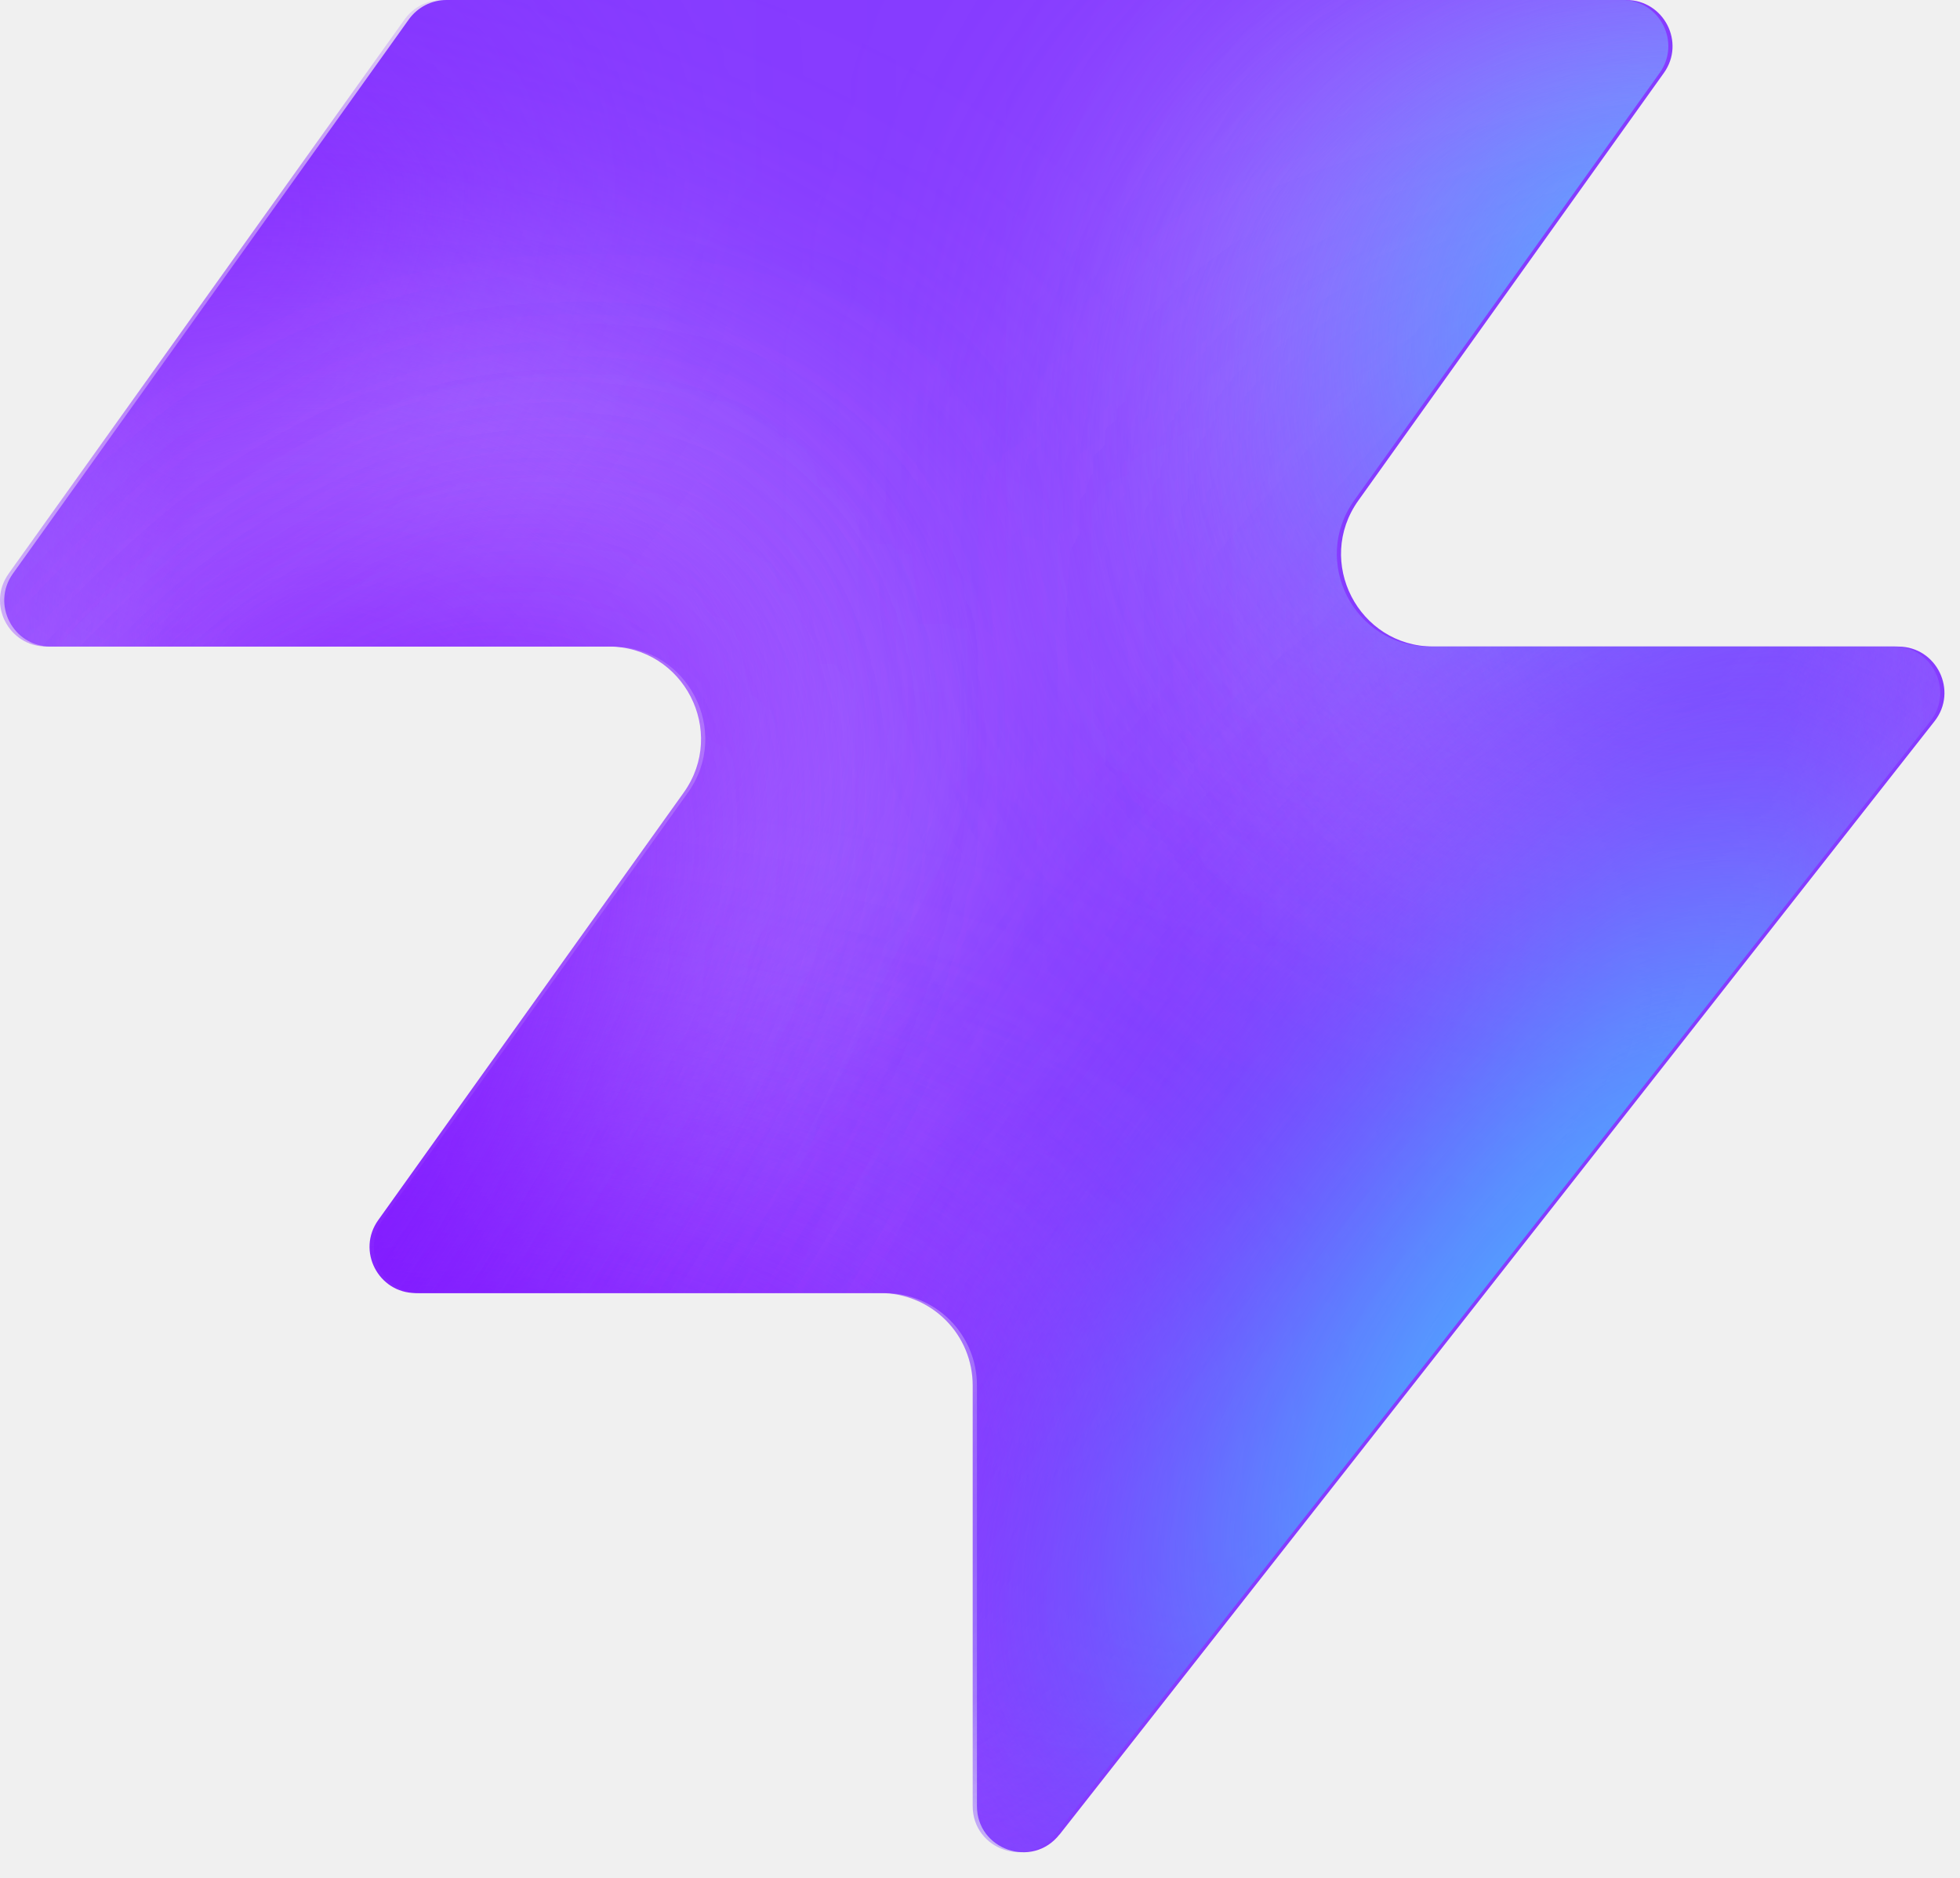
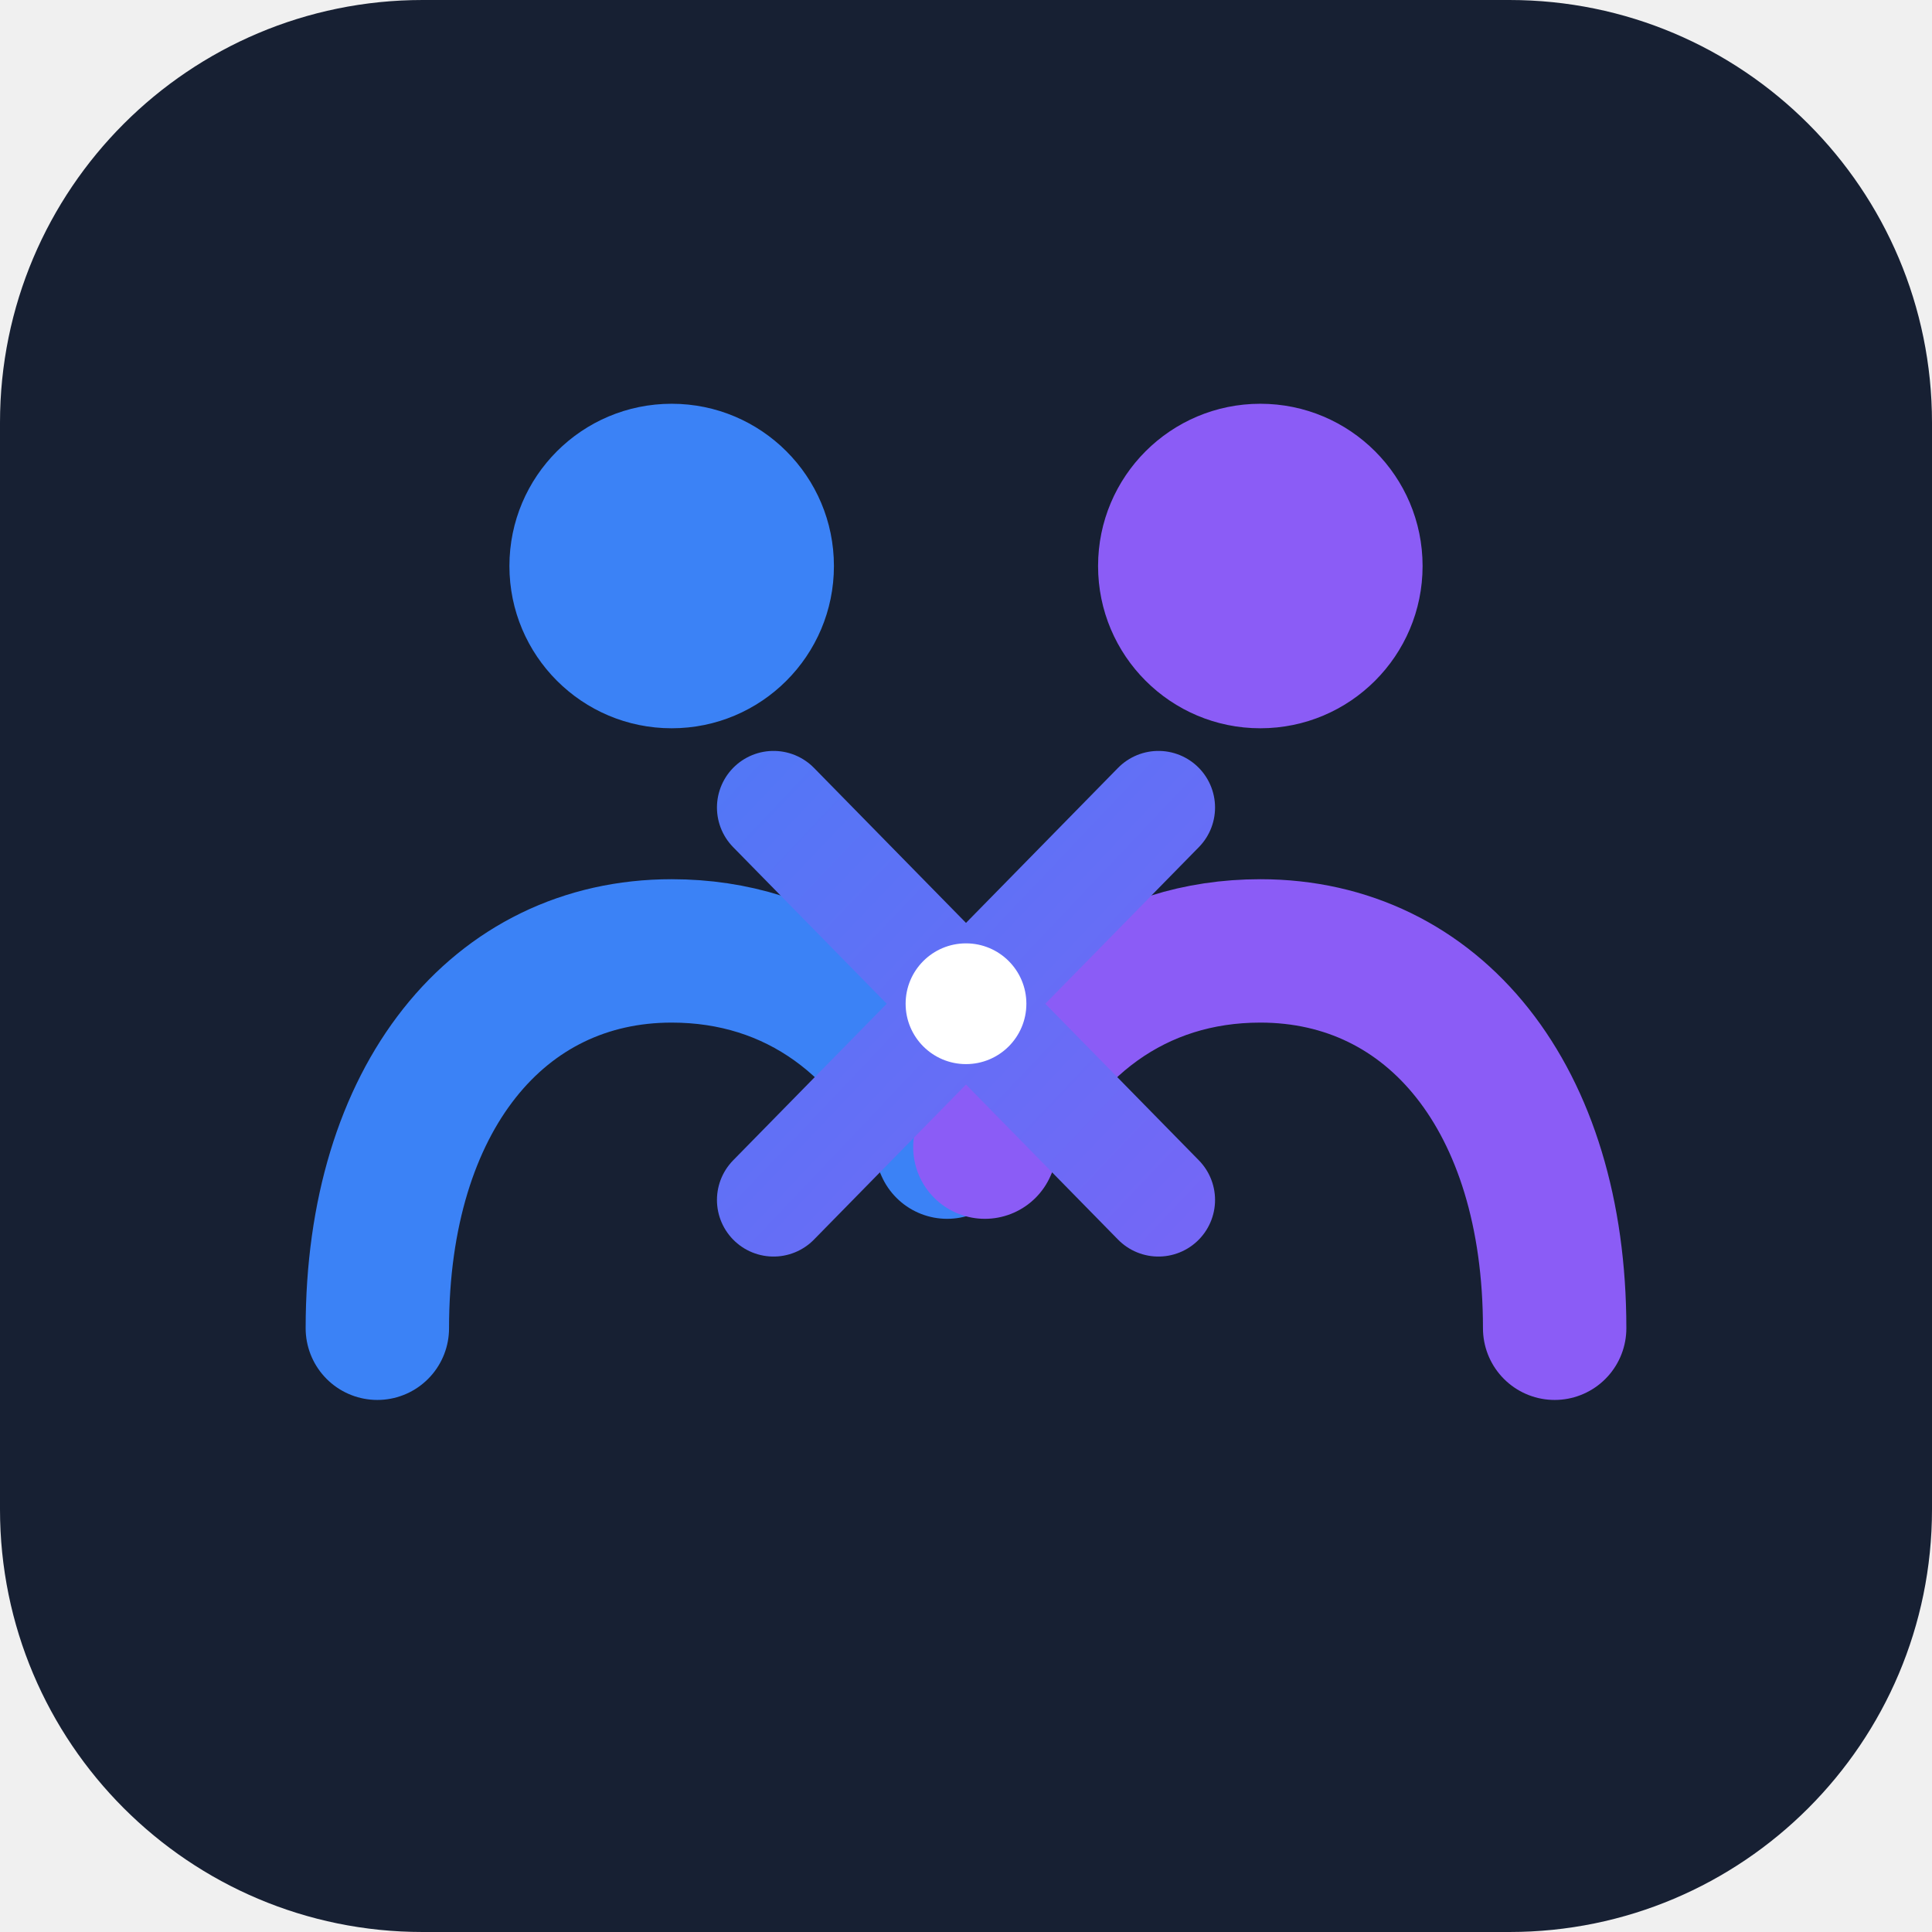
- <svg xmlns="http://www.w3.org/2000/svg" width="48" height="46" fill="none" viewBox="0 0 48 46">
-   <path fill="#863bff" d="M25.946 44.938c-.664.845-2.021.375-2.021-.698V33.937a2.26 2.26 0 0 0-2.262-2.262H10.287c-.92 0-1.456-1.04-.92-1.788l7.48-10.471c1.07-1.497 0-3.578-1.842-3.578H1.237c-.92 0-1.456-1.04-.92-1.788L10.013.474c.214-.297.556-.474.92-.474h28.894c.92 0 1.456 1.04.92 1.788l-7.48 10.471c-1.07 1.498 0 3.579 1.842 3.579h11.377c.943 0 1.473 1.088.89 1.83L25.947 44.94z" style="fill:#863bff;fill:color(display-p3 .525 .23 1);fill-opacity:1" />
-   <mask id="a" width="48" height="46" x="0" y="0" maskUnits="userSpaceOnUse" style="mask-type:alpha">
-     <path fill="#000" d="M25.842 44.938c-.664.844-2.021.375-2.021-.698V33.937a2.26 2.26 0 0 0-2.262-2.262H10.183c-.92 0-1.456-1.04-.92-1.788l7.48-10.471c1.07-1.498 0-3.579-1.842-3.579H1.133c-.92 0-1.456-1.04-.92-1.787L9.91.473c.214-.297.556-.474.92-.474h28.894c.92 0 1.456 1.04.92 1.788l-7.48 10.471c-1.07 1.498 0 3.578 1.842 3.578h11.377c.943 0 1.473 1.088.89 1.832L25.843 44.94z" style="fill:#000;fill-opacity:1" />
-   </mask>
-   <g mask="url(#a)">
-     <g filter="url(#b)">
-       <ellipse cx="5.508" cy="14.704" fill="#ede6ff" rx="5.508" ry="14.704" style="fill:#ede6ff;fill:color(display-p3 .927 .903 1);fill-opacity:1" transform="matrix(.00324 1 1 -.00324 -4.47 31.516)" />
-     </g>
-     <g filter="url(#c)">
-       <ellipse cx="10.399" cy="29.851" fill="#ede6ff" rx="10.399" ry="29.851" style="fill:#ede6ff;fill:color(display-p3 .927 .903 1);fill-opacity:1" transform="matrix(.00324 1 1 -.00324 -39.328 7.883)" />
-     </g>
-     <g filter="url(#d)">
-       <ellipse cx="5.508" cy="30.487" fill="#7e14ff" rx="5.508" ry="30.487" style="fill:#7e14ff;fill:color(display-p3 .492 .077 1);fill-opacity:1" transform="rotate(89.814 -25.913 -14.639)scale(1 -1)" />
-     </g>
-     <g filter="url(#e)">
-       <ellipse cx="5.508" cy="30.599" fill="#7e14ff" rx="5.508" ry="30.599" style="fill:#7e14ff;fill:color(display-p3 .492 .077 1);fill-opacity:1" transform="rotate(89.814 -32.644 -3.334)scale(1 -1)" />
-     </g>
-     <g filter="url(#f)">
-       <ellipse cx="5.508" cy="30.599" fill="#7e14ff" rx="5.508" ry="30.599" style="fill:#7e14ff;fill:color(display-p3 .492 .077 1);fill-opacity:1" transform="matrix(.00324 1 1 -.00324 -34.34 30.47)" />
-     </g>
-     <g filter="url(#g)">
-       <ellipse cx="14.072" cy="22.078" fill="#ede6ff" rx="14.072" ry="22.078" style="fill:#ede6ff;fill:color(display-p3 .927 .903 1);fill-opacity:1" transform="rotate(93.35 24.506 48.493)scale(-1 1)" />
-     </g>
-     <g filter="url(#h)">
-       <ellipse cx="3.47" cy="21.501" fill="#7e14ff" rx="3.47" ry="21.501" style="fill:#7e14ff;fill:color(display-p3 .492 .077 1);fill-opacity:1" transform="rotate(89.009 28.708 47.59)scale(-1 1)" />
-     </g>
-     <g filter="url(#i)">
-       <ellipse cx="3.47" cy="21.501" fill="#7e14ff" rx="3.47" ry="21.501" style="fill:#7e14ff;fill:color(display-p3 .492 .077 1);fill-opacity:1" transform="rotate(89.009 28.708 47.59)scale(-1 1)" />
-     </g>
-     <g filter="url(#j)">
-       <ellipse cx=".387" cy="8.972" fill="#7e14ff" rx="4.407" ry="29.108" style="fill:#7e14ff;fill:color(display-p3 .492 .077 1);fill-opacity:1" transform="rotate(39.51 .387 8.972)" />
-     </g>
-     <g filter="url(#k)">
-       <ellipse cx="47.523" cy="-6.092" fill="#7e14ff" rx="4.407" ry="29.108" style="fill:#7e14ff;fill:color(display-p3 .492 .077 1);fill-opacity:1" transform="rotate(37.892 47.523 -6.092)" />
-     </g>
-     <g filter="url(#l)">
-       <ellipse cx="41.412" cy="6.333" fill="#47bfff" rx="5.971" ry="9.665" style="fill:#47bfff;fill:color(display-p3 .28 .748 1);fill-opacity:1" transform="rotate(37.892 41.412 6.333)" />
-     </g>
-     <g filter="url(#m)">
-       <ellipse cx="-1.879" cy="38.332" fill="#7e14ff" rx="4.407" ry="29.108" style="fill:#7e14ff;fill:color(display-p3 .492 .077 1);fill-opacity:1" transform="rotate(37.892 -1.88 38.332)" />
-     </g>
-     <g filter="url(#n)">
-       <ellipse cx="-1.879" cy="38.332" fill="#7e14ff" rx="4.407" ry="29.108" style="fill:#7e14ff;fill:color(display-p3 .492 .077 1);fill-opacity:1" transform="rotate(37.892 -1.88 38.332)" />
-     </g>
-     <g filter="url(#o)">
-       <ellipse cx="35.651" cy="29.907" fill="#7e14ff" rx="4.407" ry="29.108" style="fill:#7e14ff;fill:color(display-p3 .492 .077 1);fill-opacity:1" transform="rotate(37.892 35.651 29.907)" />
-     </g>
-     <g filter="url(#p)">
-       <ellipse cx="38.418" cy="32.4" fill="#47bfff" rx="5.971" ry="15.297" style="fill:#47bfff;fill:color(display-p3 .28 .748 1);fill-opacity:1" transform="rotate(37.892 38.418 32.4)" />
-     </g>
-   </g>
+ <svg xmlns="http://www.w3.org/2000/svg" width="512" height="512" viewBox="0 0 512 512" fill="none">
  <defs>
-     <filter id="b" width="60.045" height="41.654" x="-19.77" y="16.149" color-interpolation-filters="sRGB" filterUnits="userSpaceOnUse">
-       <feFlood flood-opacity="0" result="BackgroundImageFix" />
-       <feBlend in="SourceGraphic" in2="BackgroundImageFix" result="shape" />
-       <feGaussianBlur result="effect1_foregroundBlur_2002_17158" stdDeviation="7.659" />
-     </filter>
-     <filter id="c" width="90.34" height="51.437" x="-54.613" y="-7.533" color-interpolation-filters="sRGB" filterUnits="userSpaceOnUse">
-       <feFlood flood-opacity="0" result="BackgroundImageFix" />
-       <feBlend in="SourceGraphic" in2="BackgroundImageFix" result="shape" />
-       <feGaussianBlur result="effect1_foregroundBlur_2002_17158" stdDeviation="7.659" />
-     </filter>
-     <filter id="d" width="79.355" height="29.4" x="-49.64" y="2.03" color-interpolation-filters="sRGB" filterUnits="userSpaceOnUse">
-       <feFlood flood-opacity="0" result="BackgroundImageFix" />
-       <feBlend in="SourceGraphic" in2="BackgroundImageFix" result="shape" />
-       <feGaussianBlur result="effect1_foregroundBlur_2002_17158" stdDeviation="4.596" />
-     </filter>
-     <filter id="e" width="79.579" height="29.4" x="-45.045" y="20.029" color-interpolation-filters="sRGB" filterUnits="userSpaceOnUse">
-       <feFlood flood-opacity="0" result="BackgroundImageFix" />
-       <feBlend in="SourceGraphic" in2="BackgroundImageFix" result="shape" />
-       <feGaussianBlur result="effect1_foregroundBlur_2002_17158" stdDeviation="4.596" />
-     </filter>
-     <filter id="f" width="79.579" height="29.4" x="-43.513" y="21.178" color-interpolation-filters="sRGB" filterUnits="userSpaceOnUse">
-       <feFlood flood-opacity="0" result="BackgroundImageFix" />
-       <feBlend in="SourceGraphic" in2="BackgroundImageFix" result="shape" />
-       <feGaussianBlur result="effect1_foregroundBlur_2002_17158" stdDeviation="4.596" />
-     </filter>
-     <filter id="g" width="74.749" height="58.852" x="15.756" y="-17.901" color-interpolation-filters="sRGB" filterUnits="userSpaceOnUse">
-       <feFlood flood-opacity="0" result="BackgroundImageFix" />
-       <feBlend in="SourceGraphic" in2="BackgroundImageFix" result="shape" />
-       <feGaussianBlur result="effect1_foregroundBlur_2002_17158" stdDeviation="7.659" />
-     </filter>
-     <filter id="h" width="61.377" height="25.362" x="23.548" y="2.284" color-interpolation-filters="sRGB" filterUnits="userSpaceOnUse">
-       <feFlood flood-opacity="0" result="BackgroundImageFix" />
-       <feBlend in="SourceGraphic" in2="BackgroundImageFix" result="shape" />
-       <feGaussianBlur result="effect1_foregroundBlur_2002_17158" stdDeviation="4.596" />
-     </filter>
-     <filter id="i" width="61.377" height="25.362" x="23.548" y="2.284" color-interpolation-filters="sRGB" filterUnits="userSpaceOnUse">
-       <feFlood flood-opacity="0" result="BackgroundImageFix" />
-       <feBlend in="SourceGraphic" in2="BackgroundImageFix" result="shape" />
-       <feGaussianBlur result="effect1_foregroundBlur_2002_17158" stdDeviation="4.596" />
-     </filter>
-     <filter id="j" width="56.045" height="63.649" x="-27.636" y="-22.853" color-interpolation-filters="sRGB" filterUnits="userSpaceOnUse">
-       <feFlood flood-opacity="0" result="BackgroundImageFix" />
-       <feBlend in="SourceGraphic" in2="BackgroundImageFix" result="shape" />
-       <feGaussianBlur result="effect1_foregroundBlur_2002_17158" stdDeviation="4.596" />
-     </filter>
-     <filter id="k" width="54.814" height="64.646" x="20.116" y="-38.415" color-interpolation-filters="sRGB" filterUnits="userSpaceOnUse">
-       <feFlood flood-opacity="0" result="BackgroundImageFix" />
-       <feBlend in="SourceGraphic" in2="BackgroundImageFix" result="shape" />
-       <feGaussianBlur result="effect1_foregroundBlur_2002_17158" stdDeviation="4.596" />
-     </filter>
-     <filter id="l" width="33.541" height="35.313" x="24.641" y="-11.323" color-interpolation-filters="sRGB" filterUnits="userSpaceOnUse">
-       <feFlood flood-opacity="0" result="BackgroundImageFix" />
-       <feBlend in="SourceGraphic" in2="BackgroundImageFix" result="shape" />
-       <feGaussianBlur result="effect1_foregroundBlur_2002_17158" stdDeviation="4.596" />
-     </filter>
-     <filter id="m" width="54.814" height="64.646" x="-29.286" y="6.009" color-interpolation-filters="sRGB" filterUnits="userSpaceOnUse">
-       <feFlood flood-opacity="0" result="BackgroundImageFix" />
-       <feBlend in="SourceGraphic" in2="BackgroundImageFix" result="shape" />
-       <feGaussianBlur result="effect1_foregroundBlur_2002_17158" stdDeviation="4.596" />
-     </filter>
-     <filter id="n" width="54.814" height="64.646" x="-29.286" y="6.009" color-interpolation-filters="sRGB" filterUnits="userSpaceOnUse">
-       <feFlood flood-opacity="0" result="BackgroundImageFix" />
-       <feBlend in="SourceGraphic" in2="BackgroundImageFix" result="shape" />
-       <feGaussianBlur result="effect1_foregroundBlur_2002_17158" stdDeviation="4.596" />
-     </filter>
-     <filter id="o" width="54.814" height="64.646" x="8.244" y="-2.416" color-interpolation-filters="sRGB" filterUnits="userSpaceOnUse">
-       <feFlood flood-opacity="0" result="BackgroundImageFix" />
-       <feBlend in="SourceGraphic" in2="BackgroundImageFix" result="shape" />
-       <feGaussianBlur result="effect1_foregroundBlur_2002_17158" stdDeviation="4.596" />
-     </filter>
-     <filter id="p" width="39.409" height="43.623" x="18.713" y="10.588" color-interpolation-filters="sRGB" filterUnits="userSpaceOnUse">
-       <feFlood flood-opacity="0" result="BackgroundImageFix" />
-       <feBlend in="SourceGraphic" in2="BackgroundImageFix" result="shape" />
-       <feGaussianBlur result="effect1_foregroundBlur_2002_17158" stdDeviation="4.596" />
-     </filter>
+     <linearGradient id="bluePurple" x1="110" y1="120" x2="405" y2="400" gradientUnits="userSpaceOnUse">
+       <stop offset="0" stop-color="#3B82F6" />
+       <stop offset="1" stop-color="#8B5CF6" />
+     </linearGradient>
  </defs>
+   <rect width="512" height="512" rx="112" fill="#172033" />
+   <circle cx="178" cy="150" r="43" fill="#3B82F6" />
+   <path d="M100 352      C100 291 132 252 178 252      C211 252 237 271 251 304" stroke="#3B82F6" stroke-width="38" stroke-linecap="round" />
+   <circle cx="334" cy="150" r="43" fill="#8B5CF6" />
+   <path d="M261 304      C275 271 301 252 334 252      C380 252 412 291 412 352" stroke="#8B5CF6" stroke-width="38" stroke-linecap="round" />
+   <path d="M205 214 L307 318" stroke="url(#bluePurple)" stroke-width="30" stroke-linecap="round" />
+   <path d="M307 214 L205 318" stroke="url(#bluePurple)" stroke-width="30" stroke-linecap="round" />
+   <circle cx="256" cy="266" r="16" fill="#FFFFFF" />
</svg>
